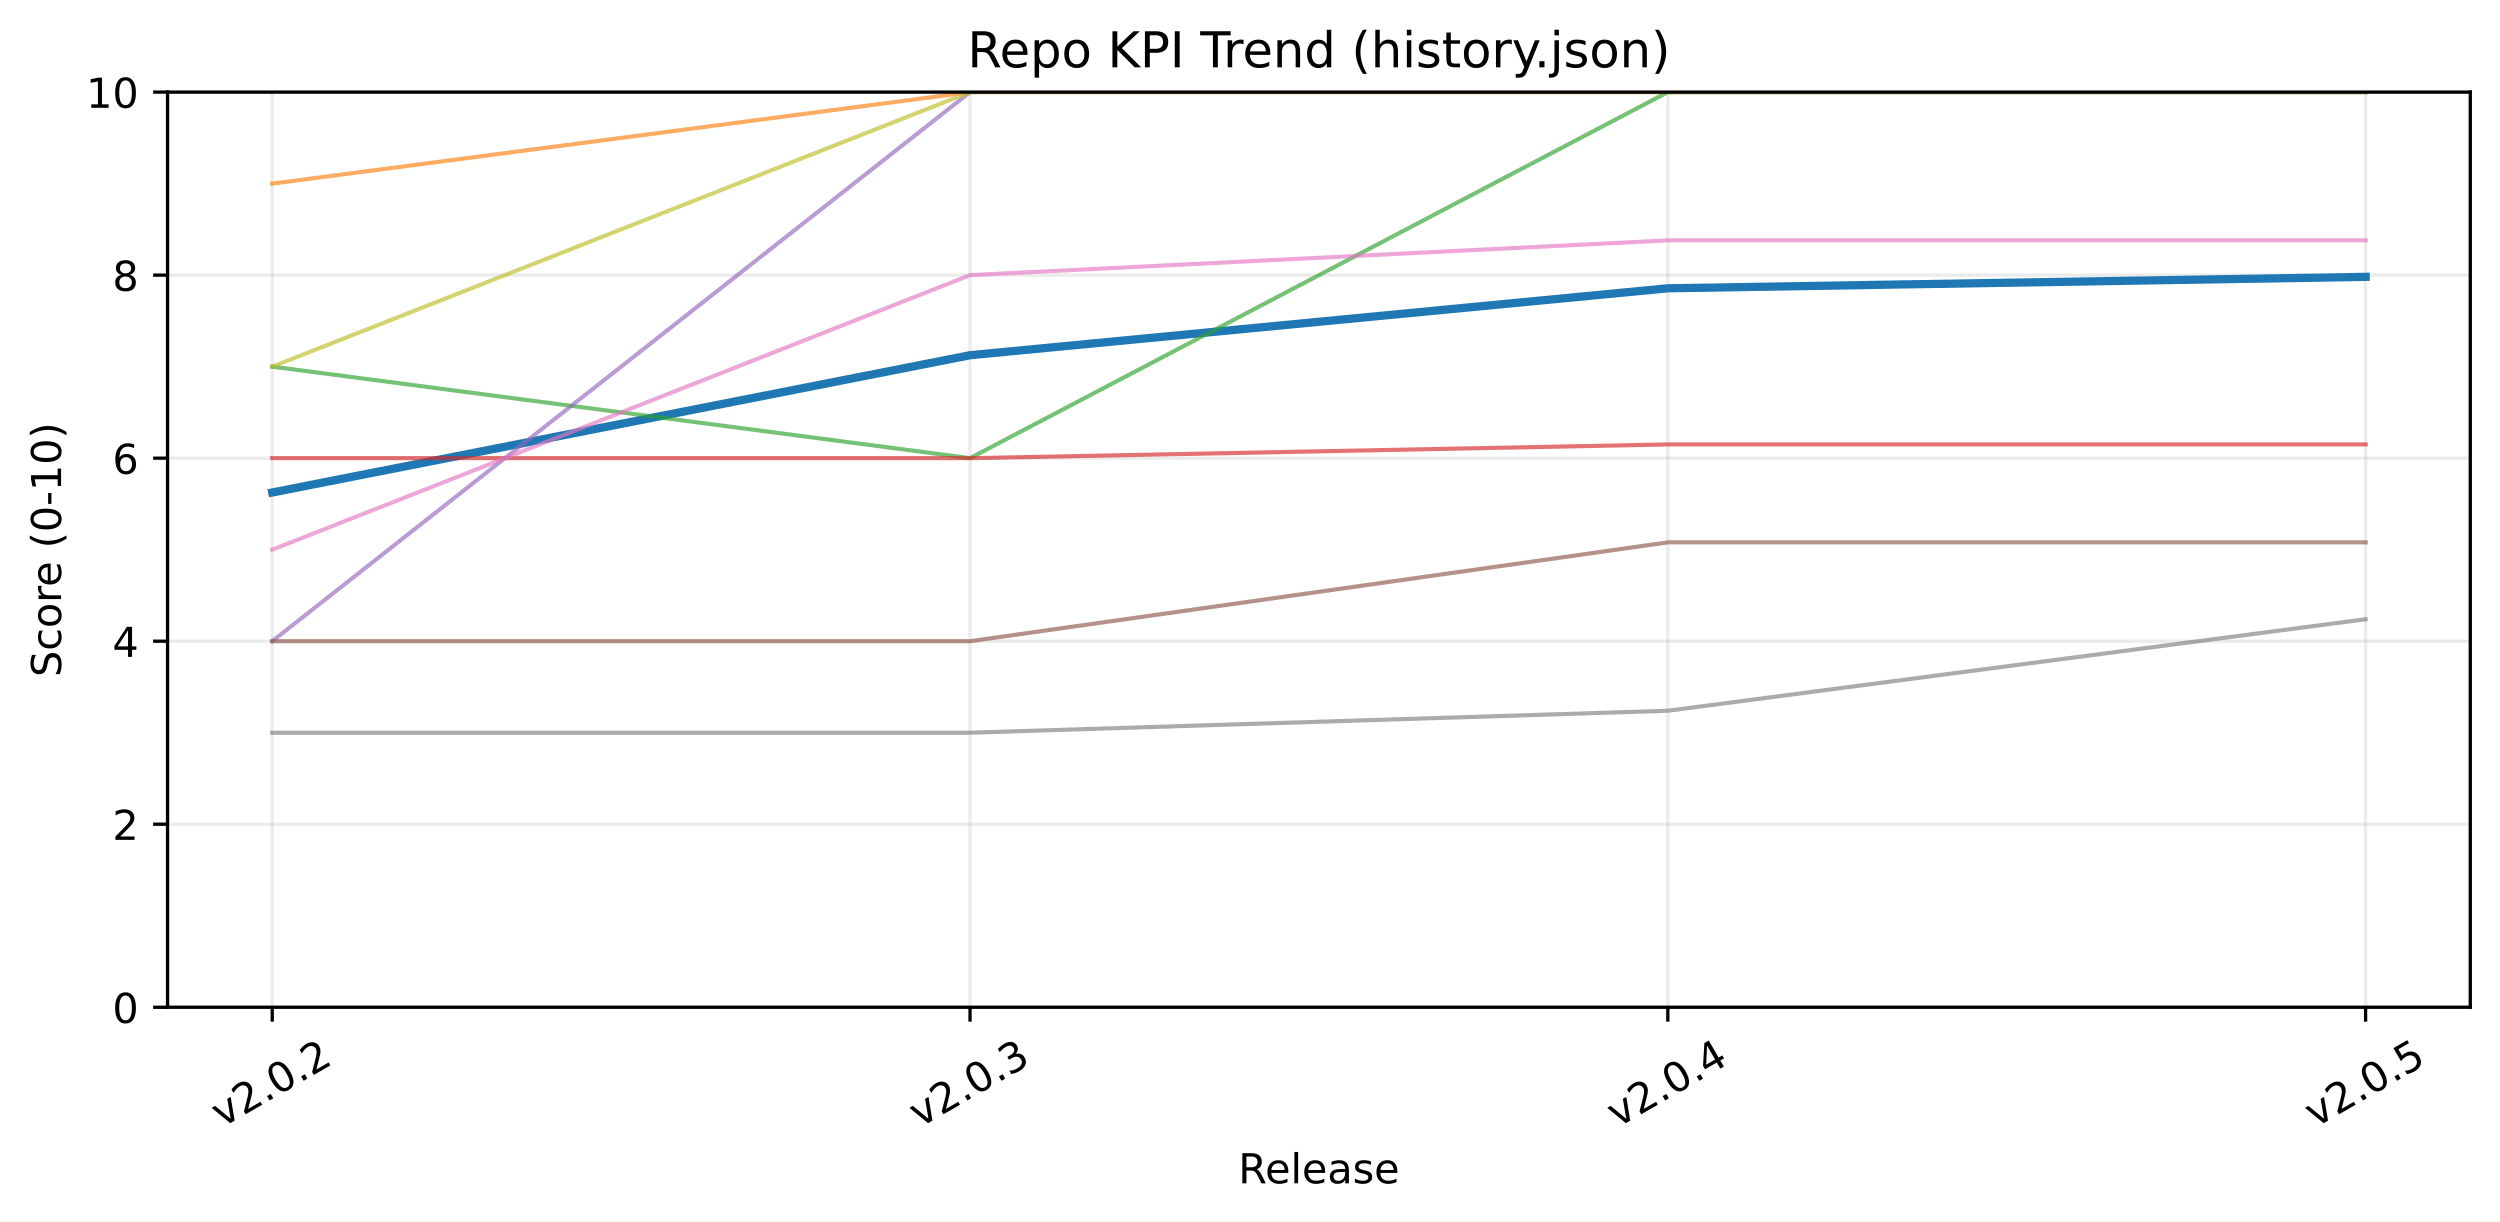
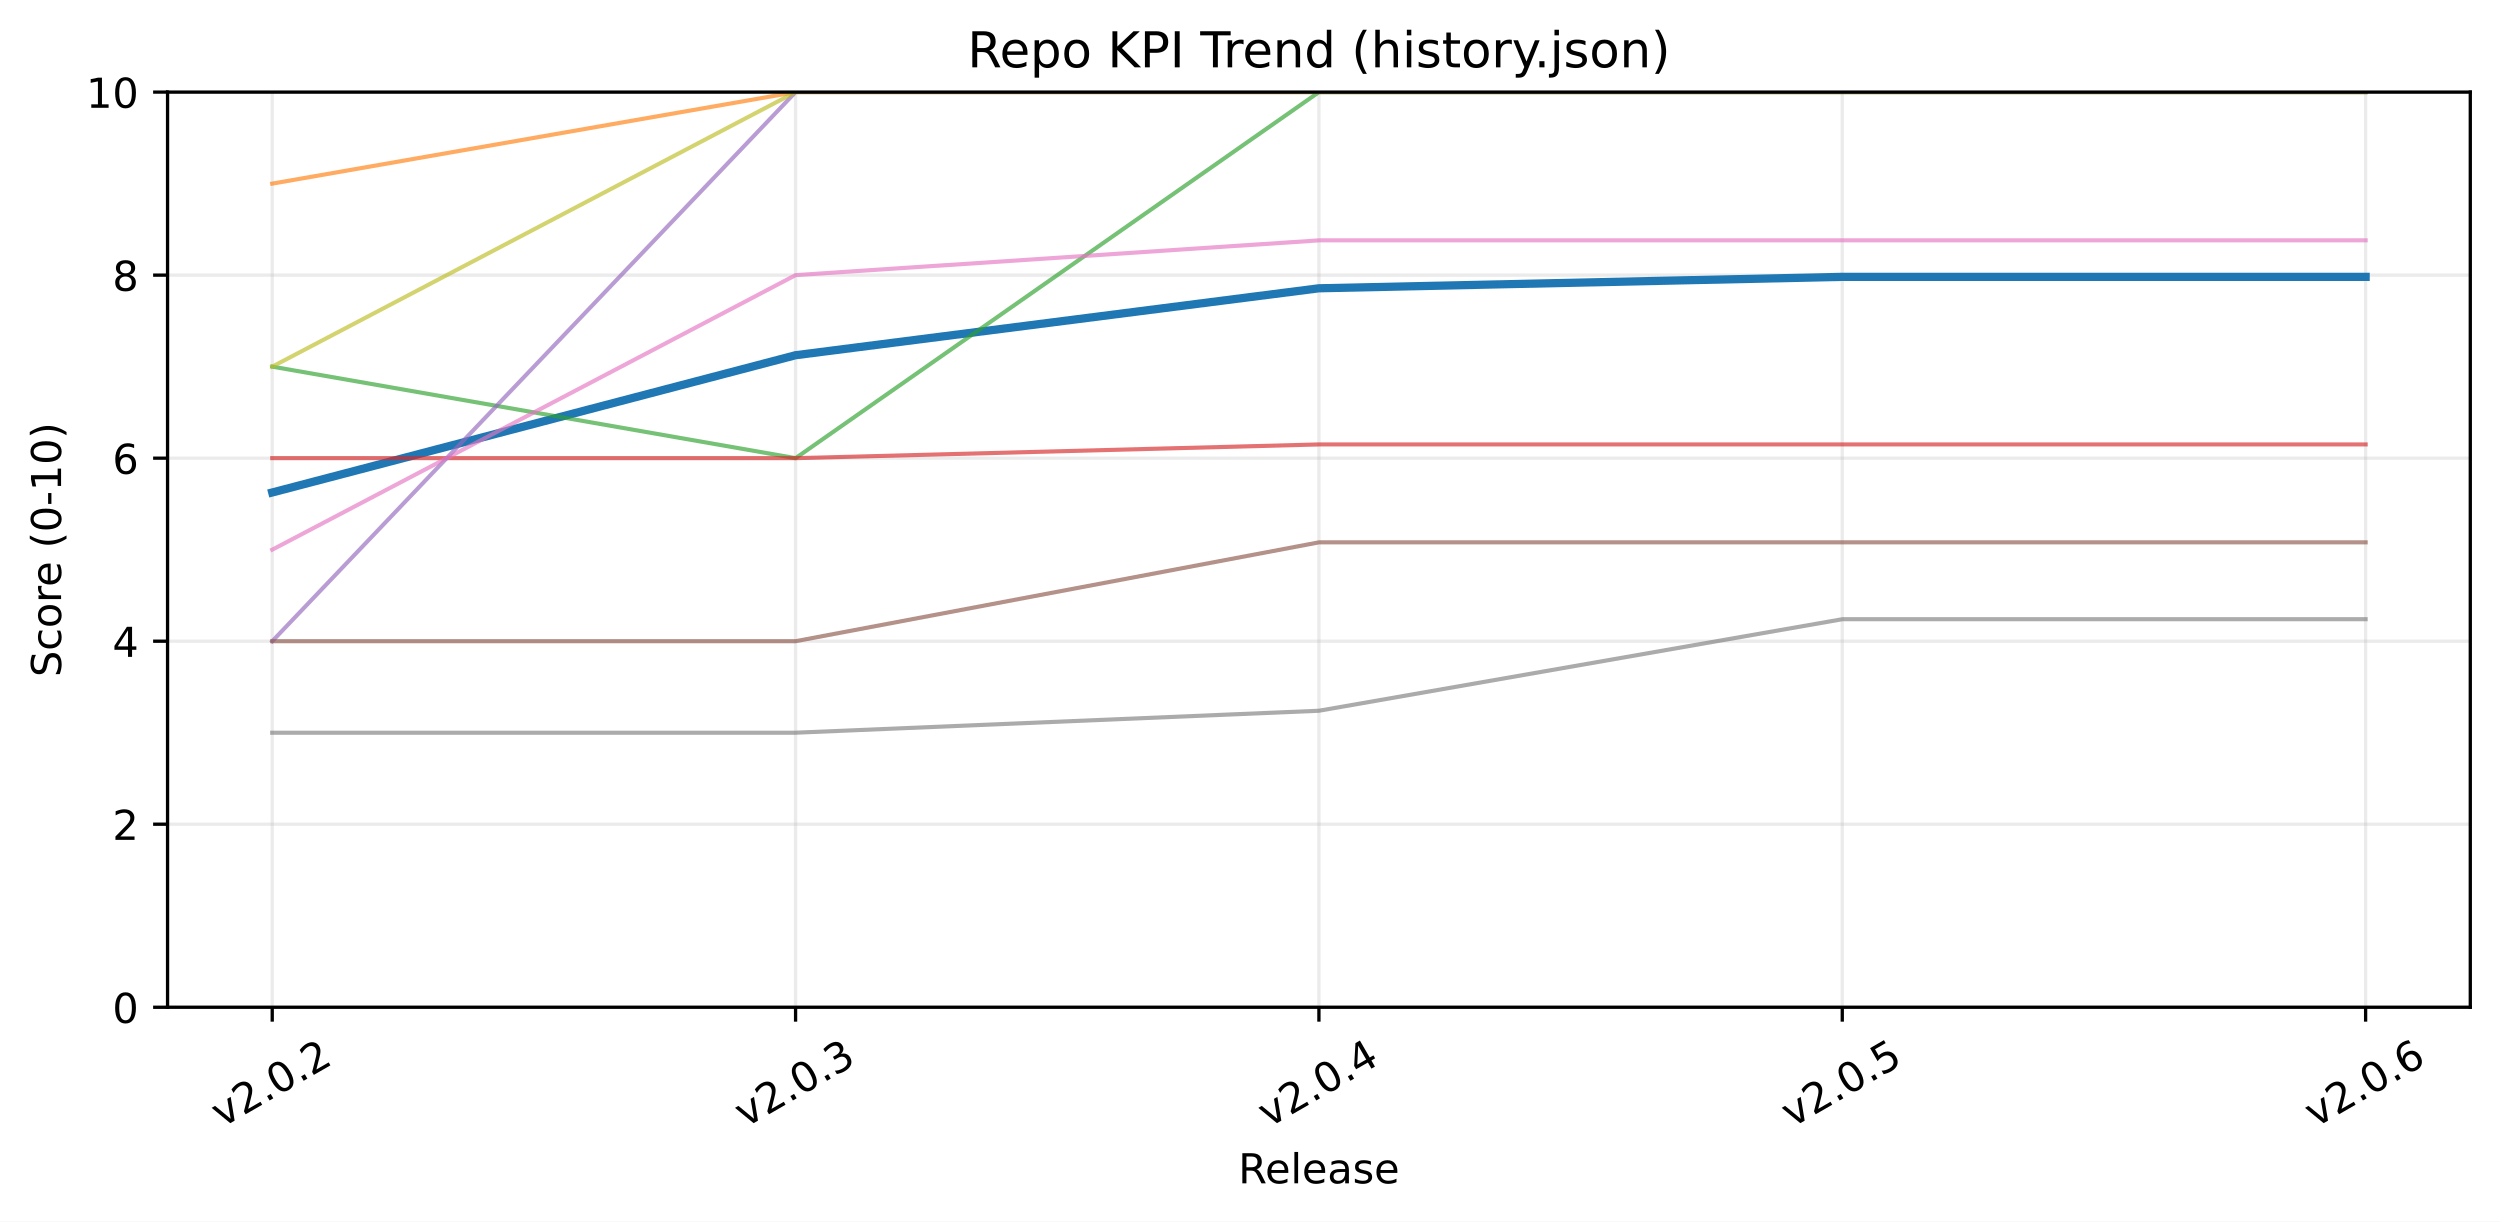
<svg xmlns="http://www.w3.org/2000/svg" xmlns:xlink="http://www.w3.org/1999/xlink" width="605.803pt" height="296.019pt" viewBox="0 0 605.803 296.019" version="1.1">
  <defs>
    <style type="text/css">*{stroke-linejoin: round; stroke-linecap: butt}</style>
  </defs>
  <g id="figure_1">
    <g id="patch_1">
      <path d="M 0 296.019  L 605.803 296.019  L 605.803 0  L 0 0  z " style="fill: #ffffff" />
    </g>
    <g id="axes_1">
      <g id="patch_2">
        <path d="M 40.603 244.078  L 598.603 244.078  L 598.603 22.318  L 40.603 22.318  z " style="fill: #ffffff" />
      </g>
      <g id="matplotlib.axis_1">
        <g id="xtick_1">
          <g id="line2d_1">
-             <path d="M 65.967 244.078  L 65.967 22.318  " clip-path="url(#p16eed89790)" style="fill: none; stroke: #b0b0b0; stroke-opacity: 0.25; stroke-width: 0.8; stroke-linecap: square" />
+             <path d="M 65.967 244.078  L 65.967 22.318  " clip-path="url(#pf5e123e1be)" style="fill: none; stroke: #b0b0b0; stroke-opacity: 0.25; stroke-width: 0.8; stroke-linecap: square" />
          </g>
          <g id="line2d_2">
            <defs>
-               <path id="mc0844b17bc" d="M 0 0  L 0 3.5  " style="stroke: #000000; stroke-width: 0.8" />
+               <path id="mde6c08d3ac" d="M 0 0  L 0 3.5  " style="stroke: #000000; stroke-width: 0.8" />
            </defs>
            <g>
-               <use xlink:href="#mc0844b17bc" x="65.967" y="244.078" style="stroke: #000000; stroke-width: 0.8" />
+               <use xlink:href="#mde6c08d3ac" x="65.967" y="244.078" style="stroke: #000000; stroke-width: 0.8" />
            </g>
          </g>
          <g id="text_1">
            <g transform="translate(53.76609 273.3398) rotate(-30) scale(0.1 -0.1)">
              <defs>
                <path id="DejaVuSans-76" d="M 191 3500  L 800 3500  L 1894 563  L 2988 3500  L 3597 3500  L 2284 0  L 1503 0  L 191 3500  z " transform="scale(0.015625)" />
                <path id="DejaVuSans-32" d="M 1228 531  L 3431 531  L 3431 0  L 469 0  L 469 531  Q 828 903 1448 1529  Q 2069 2156 2228 2338  Q 2531 2678 2651 2914  Q 2772 3150 2772 3378  Q 2772 3750 2511 3984  Q 2250 4219 1831 4219  Q 1534 4219 1204 4116  Q 875 4013 500 3803  L 500 4441  Q 881 4594 1212 4672  Q 1544 4750 1819 4750  Q 2544 4750 2975 4387  Q 3406 4025 3406 3419  Q 3406 3131 3298 2873  Q 3191 2616 2906 2266  Q 2828 2175 2409 1742  Q 1991 1309 1228 531  z " transform="scale(0.015625)" />
                <path id="DejaVuSans-2e" d="M 684 794  L 1344 794  L 1344 0  L 684 0  L 684 794  z " transform="scale(0.015625)" />
                <path id="DejaVuSans-30" d="M 2034 4250  Q 1547 4250 1301 3770  Q 1056 3291 1056 2328  Q 1056 1369 1301 889  Q 1547 409 2034 409  Q 2525 409 2770 889  Q 3016 1369 3016 2328  Q 3016 3291 2770 3770  Q 2525 4250 2034 4250  z M 2034 4750  Q 2819 4750 3233 4129  Q 3647 3509 3647 2328  Q 3647 1150 3233 529  Q 2819 -91 2034 -91  Q 1250 -91 836 529  Q 422 1150 422 2328  Q 422 3509 836 4129  Q 1250 4750 2034 4750  z " transform="scale(0.015625)" />
              </defs>
              <use xlink:href="#DejaVuSans-76" />
              <use xlink:href="#DejaVuSans-32" x="59.18" />
              <use xlink:href="#DejaVuSans-2e" x="122.803" />
              <use xlink:href="#DejaVuSans-30" x="154.59" />
              <use xlink:href="#DejaVuSans-2e" x="218.213" />
              <use xlink:href="#DejaVuSans-32" x="250" />
            </g>
          </g>
        </g>
        <g id="xtick_2">
          <g id="line2d_3">
-             <path d="M 235.058 244.078  L 235.058 22.318  " clip-path="url(#p16eed89790)" style="fill: none; stroke: #b0b0b0; stroke-opacity: 0.25; stroke-width: 0.8; stroke-linecap: square" />
+             <path d="M 192.785 244.078  L 192.785 22.318  " clip-path="url(#pf5e123e1be)" style="fill: none; stroke: #b0b0b0; stroke-opacity: 0.25; stroke-width: 0.8; stroke-linecap: square" />
          </g>
          <g id="line2d_4">
            <g>
-               <use xlink:href="#mc0844b17bc" x="235.058" y="244.078" style="stroke: #000000; stroke-width: 0.8" />
+               <use xlink:href="#mde6c08d3ac" x="192.785" y="244.078" style="stroke: #000000; stroke-width: 0.8" />
            </g>
          </g>
          <g id="text_2">
-             <g transform="translate(222.857 273.3398) rotate(-30) scale(0.1 -0.1)">
+             <g transform="translate(180.5843 273.3398) rotate(-30) scale(0.1 -0.1)">
              <defs>
                <path id="DejaVuSans-33" d="M 2597 2516  Q 3050 2419 3304 2112  Q 3559 1806 3559 1356  Q 3559 666 3084 287  Q 2609 -91 1734 -91  Q 1441 -91 1130 -33  Q 819 25 488 141  L 488 750  Q 750 597 1062 519  Q 1375 441 1716 441  Q 2309 441 2620 675  Q 2931 909 2931 1356  Q 2931 1769 2642 2001  Q 2353 2234 1838 2234  L 1294 2234  L 1294 2753  L 1863 2753  Q 2328 2753 2575 2939  Q 2822 3125 2822 3475  Q 2822 3834 2567 4026  Q 2313 4219 1838 4219  Q 1578 4219 1281 4162  Q 984 4106 628 3988  L 628 4550  Q 988 4650 1302 4700  Q 1616 4750 1894 4750  Q 2613 4750 3031 4423  Q 3450 4097 3450 3541  Q 3450 3153 3228 2886  Q 3006 2619 2597 2516  z " transform="scale(0.015625)" />
              </defs>
              <use xlink:href="#DejaVuSans-76" />
              <use xlink:href="#DejaVuSans-32" x="59.18" />
              <use xlink:href="#DejaVuSans-2e" x="122.803" />
              <use xlink:href="#DejaVuSans-30" x="154.59" />
              <use xlink:href="#DejaVuSans-2e" x="218.213" />
              <use xlink:href="#DejaVuSans-33" x="250" />
            </g>
          </g>
        </g>
        <g id="xtick_3">
          <g id="line2d_5">
-             <path d="M 404.149 244.078  L 404.149 22.318  " clip-path="url(#p16eed89790)" style="fill: none; stroke: #b0b0b0; stroke-opacity: 0.25; stroke-width: 0.8; stroke-linecap: square" />
+             <path d="M 319.603 244.078  L 319.603 22.318  " clip-path="url(#pf5e123e1be)" style="fill: none; stroke: #b0b0b0; stroke-opacity: 0.25; stroke-width: 0.8; stroke-linecap: square" />
          </g>
          <g id="line2d_6">
            <g>
-               <use xlink:href="#mc0844b17bc" x="404.149" y="244.078" style="stroke: #000000; stroke-width: 0.8" />
+               <use xlink:href="#mde6c08d3ac" x="319.603" y="244.078" style="stroke: #000000; stroke-width: 0.8" />
            </g>
          </g>
          <g id="text_3">
-             <g transform="translate(391.9479 273.3398) rotate(-30) scale(0.1 -0.1)">
+             <g transform="translate(307.4025 273.3398) rotate(-30) scale(0.1 -0.1)">
              <defs>
                <path id="DejaVuSans-34" d="M 2419 4116  L 825 1625  L 2419 1625  L 2419 4116  z M 2253 4666  L 3047 4666  L 3047 1625  L 3713 1625  L 3713 1100  L 3047 1100  L 3047 0  L 2419 0  L 2419 1100  L 313 1100  L 313 1709  L 2253 4666  z " transform="scale(0.015625)" />
              </defs>
              <use xlink:href="#DejaVuSans-76" />
              <use xlink:href="#DejaVuSans-32" x="59.18" />
              <use xlink:href="#DejaVuSans-2e" x="122.803" />
              <use xlink:href="#DejaVuSans-30" x="154.59" />
              <use xlink:href="#DejaVuSans-2e" x="218.213" />
              <use xlink:href="#DejaVuSans-34" x="250" />
            </g>
          </g>
        </g>
        <g id="xtick_4">
          <g id="line2d_7">
-             <path d="M 573.239 244.078  L 573.239 22.318  " clip-path="url(#p16eed89790)" style="fill: none; stroke: #b0b0b0; stroke-opacity: 0.25; stroke-width: 0.8; stroke-linecap: square" />
+             <path d="M 446.421 244.078  L 446.421 22.318  " clip-path="url(#pf5e123e1be)" style="fill: none; stroke: #b0b0b0; stroke-opacity: 0.25; stroke-width: 0.8; stroke-linecap: square" />
          </g>
          <g id="line2d_8">
            <g>
-               <use xlink:href="#mc0844b17bc" x="573.239" y="244.078" style="stroke: #000000; stroke-width: 0.8" />
+               <use xlink:href="#mde6c08d3ac" x="446.421" y="244.078" style="stroke: #000000; stroke-width: 0.8" />
            </g>
          </g>
          <g id="text_4">
+             <g transform="translate(434.2206 273.3398) rotate(-30) scale(0.1 -0.1)">
+               <defs>
+                 <path id="DejaVuSans-35" d="M 691 4666  L 3169 4666  L 3169 4134  L 1269 4134  L 1269 2991  Q 1406 3038 1543 3061  Q 1681 3084 1819 3084  Q 2600 3084 3056 2656  Q 3513 2228 3513 1497  Q 3513 744 3044 326  Q 2575 -91 1722 -91  Q 1428 -91 1123 -41  Q 819 9 494 109  L 494 744  Q 775 591 1075 516  Q 1375 441 1709 441  Q 2250 441 2565 725  Q 2881 1009 2881 1497  Q 2881 1984 2565 2268  Q 2250 2553 1709 2553  Q 1456 2553 1204 2497  Q 953 2441 691 2322  L 691 4666  z " transform="scale(0.015625)" />
+               </defs>
+               <use xlink:href="#DejaVuSans-76" />
+               <use xlink:href="#DejaVuSans-32" x="59.18" />
+               <use xlink:href="#DejaVuSans-2e" x="122.803" />
+               <use xlink:href="#DejaVuSans-30" x="154.59" />
+               <use xlink:href="#DejaVuSans-2e" x="218.213" />
+               <use xlink:href="#DejaVuSans-35" x="250" />
+             </g>
+           </g>
+         </g>
+         <g id="xtick_5">
+           <g id="line2d_9">
+             <path d="M 573.239 244.078  L 573.239 22.318  " clip-path="url(#pf5e123e1be)" style="fill: none; stroke: #b0b0b0; stroke-opacity: 0.25; stroke-width: 0.8; stroke-linecap: square" />
+           </g>
+           <g id="line2d_10">
+             <g>
+               <use xlink:href="#mde6c08d3ac" x="573.239" y="244.078" style="stroke: #000000; stroke-width: 0.8" />
+             </g>
+           </g>
+           <g id="text_5">
            <g transform="translate(561.0388 273.3398) rotate(-30) scale(0.1 -0.1)">
              <defs>
-                 <path id="DejaVuSans-35" d="M 691 4666  L 3169 4666  L 3169 4134  L 1269 4134  L 1269 2991  Q 1406 3038 1543 3061  Q 1681 3084 1819 3084  Q 2600 3084 3056 2656  Q 3513 2228 3513 1497  Q 3513 744 3044 326  Q 2575 -91 1722 -91  Q 1428 -91 1123 -41  Q 819 9 494 109  L 494 744  Q 775 591 1075 516  Q 1375 441 1709 441  Q 2250 441 2565 725  Q 2881 1009 2881 1497  Q 2881 1984 2565 2268  Q 2250 2553 1709 2553  Q 1456 2553 1204 2497  Q 953 2441 691 2322  L 691 4666  z " transform="scale(0.015625)" />
-               </defs>
-               <use xlink:href="#DejaVuSans-76" />
-               <use xlink:href="#DejaVuSans-32" x="59.18" />
-               <use xlink:href="#DejaVuSans-2e" x="122.803" />
-               <use xlink:href="#DejaVuSans-30" x="154.59" />
-               <use xlink:href="#DejaVuSans-2e" x="218.213" />
-               <use xlink:href="#DejaVuSans-35" x="250" />
-             </g>
-           </g>
-         </g>
-         <g id="text_5">
+                 <path id="DejaVuSans-36" d="M 2113 2584  Q 1688 2584 1439 2293  Q 1191 2003 1191 1497  Q 1191 994 1439 701  Q 1688 409 2113 409  Q 2538 409 2786 701  Q 3034 994 3034 1497  Q 3034 2003 2786 2293  Q 2538 2584 2113 2584  z M 3366 4563  L 3366 3988  Q 3128 4100 2886 4159  Q 2644 4219 2406 4219  Q 1781 4219 1451 3797  Q 1122 3375 1075 2522  Q 1259 2794 1537 2939  Q 1816 3084 2150 3084  Q 2853 3084 3261 2657  Q 3669 2231 3669 1497  Q 3669 778 3244 343  Q 2819 -91 2113 -91  Q 1303 -91 875 529  Q 447 1150 447 2328  Q 447 3434 972 4092  Q 1497 4750 2381 4750  Q 2619 4750 2861 4703  Q 3103 4656 3366 4563  z " transform="scale(0.015625)" />
+               </defs>
+               <use xlink:href="#DejaVuSans-76" />
+               <use xlink:href="#DejaVuSans-32" x="59.18" />
+               <use xlink:href="#DejaVuSans-2e" x="122.803" />
+               <use xlink:href="#DejaVuSans-30" x="154.59" />
+               <use xlink:href="#DejaVuSans-2e" x="218.213" />
+               <use xlink:href="#DejaVuSans-36" x="250" />
+             </g>
+           </g>
+         </g>
+         <g id="text_6">
          <g transform="translate(300.0664 286.7393) scale(0.1 -0.1)">
            <defs>
              <path id="DejaVuSans-52" d="M 2841 2188  Q 3044 2119 3236 1894  Q 3428 1669 3622 1275  L 4263 0  L 3584 0  L 2988 1197  Q 2756 1666 2539 1819  Q 2322 1972 1947 1972  L 1259 1972  L 1259 0  L 628 0  L 628 4666  L 2053 4666  Q 2853 4666 3247 4331  Q 3641 3997 3641 3322  Q 3641 2881 3436 2590  Q 3231 2300 2841 2188  z M 1259 4147  L 1259 2491  L 2053 2491  Q 2509 2491 2742 2702  Q 2975 2913 2975 3322  Q 2975 3731 2742 3939  Q 2509 4147 2053 4147  L 1259 4147  z " transform="scale(0.015625)" />
              <path id="DejaVuSans-65" d="M 3597 1894  L 3597 1613  L 953 1613  Q 991 1019 1311 708  Q 1631 397 2203 397  Q 2534 397 2845 478  Q 3156 559 3463 722  L 3463 178  Q 3153 47 2828 -22  Q 2503 -91 2169 -91  Q 1331 -91 842 396  Q 353 884 353 1716  Q 353 2575 817 3079  Q 1281 3584 2069 3584  Q 2775 3584 3186 3129  Q 3597 2675 3597 1894  z M 3022 2063  Q 3016 2534 2758 2815  Q 2500 3097 2075 3097  Q 1594 3097 1305 2825  Q 1016 2553 972 2059  L 3022 2063  z " transform="scale(0.015625)" />
              <path id="DejaVuSans-6c" d="M 603 4863  L 1178 4863  L 1178 0  L 603 0  L 603 4863  z " transform="scale(0.015625)" />
              <path id="DejaVuSans-61" d="M 2194 1759  Q 1497 1759 1228 1600  Q 959 1441 959 1056  Q 959 750 1161 570  Q 1363 391 1709 391  Q 2188 391 2477 730  Q 2766 1069 2766 1631  L 2766 1759  L 2194 1759  z M 3341 1997  L 3341 0  L 2766 0  L 2766 531  Q 2569 213 2275 61  Q 1981 -91 1556 -91  Q 1019 -91 701 211  Q 384 513 384 1019  Q 384 1609 779 1909  Q 1175 2209 1959 2209  L 2766 2209  L 2766 2266  Q 2766 2663 2505 2880  Q 2244 3097 1772 3097  Q 1472 3097 1187 3025  Q 903 2953 641 2809  L 641 3341  Q 956 3463 1253 3523  Q 1550 3584 1831 3584  Q 2591 3584 2966 3190  Q 3341 2797 3341 1997  z " transform="scale(0.015625)" />
              <path id="DejaVuSans-73" d="M 2834 3397  L 2834 2853  Q 2591 2978 2328 3040  Q 2066 3103 1784 3103  Q 1356 3103 1142 2972  Q 928 2841 928 2578  Q 928 2378 1081 2264  Q 1234 2150 1697 2047  L 1894 2003  Q 2506 1872 2764 1633  Q 3022 1394 3022 966  Q 3022 478 2636 193  Q 2250 -91 1575 -91  Q 1294 -91 989 -36  Q 684 19 347 128  L 347 722  Q 666 556 975 473  Q 1284 391 1588 391  Q 1994 391 2212 530  Q 2431 669 2431 922  Q 2431 1156 2273 1281  Q 2116 1406 1581 1522  L 1381 1569  Q 847 1681 609 1914  Q 372 2147 372 2553  Q 372 3047 722 3315  Q 1072 3584 1716 3584  Q 2034 3584 2315 3537  Q 2597 3491 2834 3397  z " transform="scale(0.015625)" />
            </defs>
            <use xlink:href="#DejaVuSans-52" />
            <use xlink:href="#DejaVuSans-65" x="64.982" />
            <use xlink:href="#DejaVuSans-6c" x="126.506" />
            <use xlink:href="#DejaVuSans-65" x="154.289" />
            <use xlink:href="#DejaVuSans-61" x="215.812" />
            <use xlink:href="#DejaVuSans-73" x="277.092" />
            <use xlink:href="#DejaVuSans-65" x="329.191" />
          </g>
        </g>
      </g>
      <g id="matplotlib.axis_2">
        <g id="ytick_1">
-           <g id="line2d_9">
-             <path d="M 40.603 244.078  L 598.603 244.078  " clip-path="url(#p16eed89790)" style="fill: none; stroke: #b0b0b0; stroke-opacity: 0.25; stroke-width: 0.8; stroke-linecap: square" />
-           </g>
-           <g id="line2d_10">
+           <g id="line2d_11">
+             <path d="M 40.603 244.078  L 598.603 244.078  " clip-path="url(#pf5e123e1be)" style="fill: none; stroke: #b0b0b0; stroke-opacity: 0.25; stroke-width: 0.8; stroke-linecap: square" />
+           </g>
+           <g id="line2d_12">
            <defs>
-               <path id="m1a5df0d65a" d="M 0 0  L -3.5 0  " style="stroke: #000000; stroke-width: 0.8" />
+               <path id="m2b385f99c7" d="M 0 0  L -3.5 0  " style="stroke: #000000; stroke-width: 0.8" />
            </defs>
            <g>
-               <use xlink:href="#m1a5df0d65a" x="40.603" y="244.078" style="stroke: #000000; stroke-width: 0.8" />
-             </g>
-           </g>
-           <g id="text_6">
+               <use xlink:href="#m2b385f99c7" x="40.603" y="244.078" style="stroke: #000000; stroke-width: 0.8" />
+             </g>
+           </g>
+           <g id="text_7">
            <g transform="translate(27.24063 247.8773) scale(0.1 -0.1)">
              <use xlink:href="#DejaVuSans-30" />
            </g>
          </g>
        </g>
        <g id="ytick_2">
-           <g id="line2d_11">
-             <path d="M 40.603 199.726  L 598.603 199.726  " clip-path="url(#p16eed89790)" style="fill: none; stroke: #b0b0b0; stroke-opacity: 0.25; stroke-width: 0.8; stroke-linecap: square" />
-           </g>
-           <g id="line2d_12">
-             <g>
-               <use xlink:href="#m1a5df0d65a" x="40.603" y="199.726" style="stroke: #000000; stroke-width: 0.8" />
-             </g>
-           </g>
-           <g id="text_7">
+           <g id="line2d_13">
+             <path d="M 40.603 199.726  L 598.603 199.726  " clip-path="url(#pf5e123e1be)" style="fill: none; stroke: #b0b0b0; stroke-opacity: 0.25; stroke-width: 0.8; stroke-linecap: square" />
+           </g>
+           <g id="line2d_14">
+             <g>
+               <use xlink:href="#m2b385f99c7" x="40.603" y="199.726" style="stroke: #000000; stroke-width: 0.8" />
+             </g>
+           </g>
+           <g id="text_8">
            <g transform="translate(27.24063 203.5253) scale(0.1 -0.1)">
              <use xlink:href="#DejaVuSans-32" />
            </g>
          </g>
        </g>
        <g id="ytick_3">
-           <g id="line2d_13">
-             <path d="M 40.603 155.374  L 598.603 155.374  " clip-path="url(#p16eed89790)" style="fill: none; stroke: #b0b0b0; stroke-opacity: 0.25; stroke-width: 0.8; stroke-linecap: square" />
-           </g>
-           <g id="line2d_14">
-             <g>
-               <use xlink:href="#m1a5df0d65a" x="40.603" y="155.374" style="stroke: #000000; stroke-width: 0.8" />
-             </g>
-           </g>
-           <g id="text_8">
+           <g id="line2d_15">
+             <path d="M 40.603 155.374  L 598.603 155.374  " clip-path="url(#pf5e123e1be)" style="fill: none; stroke: #b0b0b0; stroke-opacity: 0.25; stroke-width: 0.8; stroke-linecap: square" />
+           </g>
+           <g id="line2d_16">
+             <g>
+               <use xlink:href="#m2b385f99c7" x="40.603" y="155.374" style="stroke: #000000; stroke-width: 0.8" />
+             </g>
+           </g>
+           <g id="text_9">
            <g transform="translate(27.24063 159.1733) scale(0.1 -0.1)">
              <use xlink:href="#DejaVuSans-34" />
            </g>
          </g>
        </g>
        <g id="ytick_4">
-           <g id="line2d_15">
-             <path d="M 40.603 111.022  L 598.603 111.022  " clip-path="url(#p16eed89790)" style="fill: none; stroke: #b0b0b0; stroke-opacity: 0.25; stroke-width: 0.8; stroke-linecap: square" />
-           </g>
-           <g id="line2d_16">
-             <g>
-               <use xlink:href="#m1a5df0d65a" x="40.603" y="111.022" style="stroke: #000000; stroke-width: 0.8" />
-             </g>
-           </g>
-           <g id="text_9">
+           <g id="line2d_17">
+             <path d="M 40.603 111.022  L 598.603 111.022  " clip-path="url(#pf5e123e1be)" style="fill: none; stroke: #b0b0b0; stroke-opacity: 0.25; stroke-width: 0.8; stroke-linecap: square" />
+           </g>
+           <g id="line2d_18">
+             <g>
+               <use xlink:href="#m2b385f99c7" x="40.603" y="111.022" style="stroke: #000000; stroke-width: 0.8" />
+             </g>
+           </g>
+           <g id="text_10">
            <g transform="translate(27.24063 114.8213) scale(0.1 -0.1)">
-               <defs>
-                 <path id="DejaVuSans-36" d="M 2113 2584  Q 1688 2584 1439 2293  Q 1191 2003 1191 1497  Q 1191 994 1439 701  Q 1688 409 2113 409  Q 2538 409 2786 701  Q 3034 994 3034 1497  Q 3034 2003 2786 2293  Q 2538 2584 2113 2584  z M 3366 4563  L 3366 3988  Q 3128 4100 2886 4159  Q 2644 4219 2406 4219  Q 1781 4219 1451 3797  Q 1122 3375 1075 2522  Q 1259 2794 1537 2939  Q 1816 3084 2150 3084  Q 2853 3084 3261 2657  Q 3669 2231 3669 1497  Q 3669 778 3244 343  Q 2819 -91 2113 -91  Q 1303 -91 875 529  Q 447 1150 447 2328  Q 447 3434 972 4092  Q 1497 4750 2381 4750  Q 2619 4750 2861 4703  Q 3103 4656 3366 4563  z " transform="scale(0.015625)" />
-               </defs>
              <use xlink:href="#DejaVuSans-36" />
            </g>
          </g>
        </g>
        <g id="ytick_5">
-           <g id="line2d_17">
-             <path d="M 40.603 66.67  L 598.603 66.67  " clip-path="url(#p16eed89790)" style="fill: none; stroke: #b0b0b0; stroke-opacity: 0.25; stroke-width: 0.8; stroke-linecap: square" />
-           </g>
-           <g id="line2d_18">
-             <g>
-               <use xlink:href="#m1a5df0d65a" x="40.603" y="66.67" style="stroke: #000000; stroke-width: 0.8" />
-             </g>
-           </g>
-           <g id="text_10">
+           <g id="line2d_19">
+             <path d="M 40.603 66.67  L 598.603 66.67  " clip-path="url(#pf5e123e1be)" style="fill: none; stroke: #b0b0b0; stroke-opacity: 0.25; stroke-width: 0.8; stroke-linecap: square" />
+           </g>
+           <g id="line2d_20">
+             <g>
+               <use xlink:href="#m2b385f99c7" x="40.603" y="66.67" style="stroke: #000000; stroke-width: 0.8" />
+             </g>
+           </g>
+           <g id="text_11">
            <g transform="translate(27.24063 70.46934) scale(0.1 -0.1)">
              <defs>
                <path id="DejaVuSans-38" d="M 2034 2216  Q 1584 2216 1326 1975  Q 1069 1734 1069 1313  Q 1069 891 1326 650  Q 1584 409 2034 409  Q 2484 409 2743 651  Q 3003 894 3003 1313  Q 3003 1734 2745 1975  Q 2488 2216 2034 2216  z M 1403 2484  Q 997 2584 770 2862  Q 544 3141 544 3541  Q 544 4100 942 4425  Q 1341 4750 2034 4750  Q 2731 4750 3128 4425  Q 3525 4100 3525 3541  Q 3525 3141 3298 2862  Q 3072 2584 2669 2484  Q 3125 2378 3379 2068  Q 3634 1759 3634 1313  Q 3634 634 3220 271  Q 2806 -91 2034 -91  Q 1263 -91 848 271  Q 434 634 434 1313  Q 434 1759 690 2068  Q 947 2378 1403 2484  z M 1172 3481  Q 1172 3119 1398 2916  Q 1625 2713 2034 2713  Q 2441 2713 2670 2916  Q 2900 3119 2900 3481  Q 2900 3844 2670 4047  Q 2441 4250 2034 4250  Q 1625 4250 1398 4047  Q 1172 3844 1172 3481  z " transform="scale(0.015625)" />
              </defs>
              <use xlink:href="#DejaVuSans-38" />
            </g>
          </g>
        </g>
        <g id="ytick_6">
-           <g id="line2d_19">
-             <path d="M 40.603 22.318  L 598.603 22.318  " clip-path="url(#p16eed89790)" style="fill: none; stroke: #b0b0b0; stroke-opacity: 0.25; stroke-width: 0.8; stroke-linecap: square" />
-           </g>
-           <g id="line2d_20">
-             <g>
-               <use xlink:href="#m1a5df0d65a" x="40.603" y="22.318" style="stroke: #000000; stroke-width: 0.8" />
-             </g>
-           </g>
-           <g id="text_11">
+           <g id="line2d_21">
+             <path d="M 40.603 22.318  L 598.603 22.318  " clip-path="url(#pf5e123e1be)" style="fill: none; stroke: #b0b0b0; stroke-opacity: 0.25; stroke-width: 0.8; stroke-linecap: square" />
+           </g>
+           <g id="line2d_22">
+             <g>
+               <use xlink:href="#m2b385f99c7" x="40.603" y="22.318" style="stroke: #000000; stroke-width: 0.8" />
+             </g>
+           </g>
+           <g id="text_12">
            <g transform="translate(20.87813 26.11734) scale(0.1 -0.1)">
              <defs>
                <path id="DejaVuSans-31" d="M 794 531  L 1825 531  L 1825 4091  L 703 3866  L 703 4441  L 1819 4666  L 2450 4666  L 2450 531  L 3481 531  L 3481 0  L 794 0  L 794 531  z " transform="scale(0.015625)" />
              </defs>
              <use xlink:href="#DejaVuSans-31" />
              <use xlink:href="#DejaVuSans-30" x="63.623" />
            </g>
          </g>
        </g>
-         <g id="text_12">
+         <g id="text_13">
          <g transform="translate(14.79844 164.0387) rotate(-90) scale(0.1 -0.1)">
            <defs>
              <path id="DejaVuSans-53" d="M 3425 4513  L 3425 3897  Q 3066 4069 2747 4153  Q 2428 4238 2131 4238  Q 1616 4238 1336 4038  Q 1056 3838 1056 3469  Q 1056 3159 1242 3001  Q 1428 2844 1947 2747  L 2328 2669  Q 3034 2534 3370 2195  Q 3706 1856 3706 1288  Q 3706 609 3251 259  Q 2797 -91 1919 -91  Q 1588 -91 1214 -16  Q 841 59 441 206  L 441 856  Q 825 641 1194 531  Q 1563 422 1919 422  Q 2459 422 2753 634  Q 3047 847 3047 1241  Q 3047 1584 2836 1778  Q 2625 1972 2144 2069  L 1759 2144  Q 1053 2284 737 2584  Q 422 2884 422 3419  Q 422 4038 858 4394  Q 1294 4750 2059 4750  Q 2388 4750 2728 4690  Q 3069 4631 3425 4513  z " transform="scale(0.015625)" />
              <path id="DejaVuSans-63" d="M 3122 3366  L 3122 2828  Q 2878 2963 2633 3030  Q 2388 3097 2138 3097  Q 1578 3097 1268 2742  Q 959 2388 959 1747  Q 959 1106 1268 751  Q 1578 397 2138 397  Q 2388 397 2633 464  Q 2878 531 3122 666  L 3122 134  Q 2881 22 2623 -34  Q 2366 -91 2075 -91  Q 1284 -91 818 406  Q 353 903 353 1747  Q 353 2603 823 3093  Q 1294 3584 2113 3584  Q 2378 3584 2631 3529  Q 2884 3475 3122 3366  z " transform="scale(0.015625)" />
              <path id="DejaVuSans-6f" d="M 1959 3097  Q 1497 3097 1228 2736  Q 959 2375 959 1747  Q 959 1119 1226 758  Q 1494 397 1959 397  Q 2419 397 2687 759  Q 2956 1122 2956 1747  Q 2956 2369 2687 2733  Q 2419 3097 1959 3097  z M 1959 3584  Q 2709 3584 3137 3096  Q 3566 2609 3566 1747  Q 3566 888 3137 398  Q 2709 -91 1959 -91  Q 1206 -91 779 398  Q 353 888 353 1747  Q 353 2609 779 3096  Q 1206 3584 1959 3584  z " transform="scale(0.015625)" />
              <path id="DejaVuSans-72" d="M 2631 2963  Q 2534 3019 2420 3045  Q 2306 3072 2169 3072  Q 1681 3072 1420 2755  Q 1159 2438 1159 1844  L 1159 0  L 581 0  L 581 3500  L 1159 3500  L 1159 2956  Q 1341 3275 1631 3429  Q 1922 3584 2338 3584  Q 2397 3584 2469 3576  Q 2541 3569 2628 3553  L 2631 2963  z " transform="scale(0.015625)" />
              <path id="DejaVuSans-20" transform="scale(0.015625)" />
              <path id="DejaVuSans-28" d="M 1984 4856  Q 1566 4138 1362 3434  Q 1159 2731 1159 2009  Q 1159 1288 1364 580  Q 1569 -128 1984 -844  L 1484 -844  Q 1016 -109 783 600  Q 550 1309 550 2009  Q 550 2706 781 3412  Q 1013 4119 1484 4856  L 1984 4856  z " transform="scale(0.015625)" />
              <path id="DejaVuSans-2d" d="M 313 2009  L 1997 2009  L 1997 1497  L 313 1497  L 313 2009  z " transform="scale(0.015625)" />
              <path id="DejaVuSans-29" d="M 513 4856  L 1013 4856  Q 1481 4119 1714 3412  Q 1947 2706 1947 2009  Q 1947 1309 1714 600  Q 1481 -109 1013 -844  L 513 -844  Q 928 -128 1133 580  Q 1338 1288 1338 2009  Q 1338 2731 1133 3434  Q 928 4138 513 4856  z " transform="scale(0.015625)" />
            </defs>
            <use xlink:href="#DejaVuSans-53" />
            <use xlink:href="#DejaVuSans-63" x="63.477" />
            <use xlink:href="#DejaVuSans-6f" x="118.457" />
            <use xlink:href="#DejaVuSans-72" x="179.639" />
            <use xlink:href="#DejaVuSans-65" x="218.502" />
            <use xlink:href="#DejaVuSans-20" x="280.025" />
            <use xlink:href="#DejaVuSans-28" x="311.812" />
            <use xlink:href="#DejaVuSans-30" x="350.826" />
            <use xlink:href="#DejaVuSans-2d" x="414.449" />
            <use xlink:href="#DejaVuSans-31" x="450.533" />
            <use xlink:href="#DejaVuSans-30" x="514.156" />
            <use xlink:href="#DejaVuSans-29" x="577.779" />
          </g>
        </g>
      </g>
-       <g id="line2d_21">
-         <path d="M 65.967 119.338  L 235.058 86.074  L 404.149 69.858  L 573.239 67.086  " clip-path="url(#p16eed89790)" style="fill: none; stroke: #1f77b4; stroke-width: 2; stroke-linecap: square" />
-       </g>
-       <g id="line2d_22">
-         <path d="M 65.967 44.494  L 235.058 22.318  L 404.149 22.318  L 573.239 22.318  " clip-path="url(#p16eed89790)" style="fill: none; stroke: #ff7f0e; stroke-opacity: 0.65; stroke-linecap: square" />
-       </g>
      <g id="line2d_23">
-         <path d="M 65.967 88.846  L 235.058 111.022  L 404.149 22.318  L 573.239 22.318  " clip-path="url(#p16eed89790)" style="fill: none; stroke: #2ca02c; stroke-opacity: 0.65; stroke-linecap: square" />
+         <path d="M 65.967 119.338  L 192.785 86.074  L 319.603 69.858  L 446.421 67.086  L 573.239 67.086  " clip-path="url(#pf5e123e1be)" style="fill: none; stroke: #1f77b4; stroke-width: 2; stroke-linecap: square" />
      </g>
      <g id="line2d_24">
-         <path d="M 65.967 111.022  L 235.058 111.022  L 404.149 107.696  L 573.239 107.696  " clip-path="url(#p16eed89790)" style="fill: none; stroke: #d62728; stroke-opacity: 0.65; stroke-linecap: square" />
+         <path d="M 65.967 44.494  L 192.785 22.318  L 319.603 22.318  L 446.421 22.318  L 573.239 22.318  " clip-path="url(#pf5e123e1be)" style="fill: none; stroke: #ff7f0e; stroke-opacity: 0.65; stroke-linecap: square" />
      </g>
      <g id="line2d_25">
-         <path d="M 65.967 155.374  L 235.058 22.318  L 404.149 22.318  L 573.239 22.318  " clip-path="url(#p16eed89790)" style="fill: none; stroke: #9467bd; stroke-opacity: 0.65; stroke-linecap: square" />
+         <path d="M 65.967 88.846  L 192.785 111.022  L 319.603 22.318  L 446.421 22.318  L 573.239 22.318  " clip-path="url(#pf5e123e1be)" style="fill: none; stroke: #2ca02c; stroke-opacity: 0.65; stroke-linecap: square" />
      </g>
      <g id="line2d_26">
-         <path d="M 65.967 155.374  L 235.058 155.374  L 404.149 131.424  L 573.239 131.424  " clip-path="url(#p16eed89790)" style="fill: none; stroke: #8c564b; stroke-opacity: 0.65; stroke-linecap: square" />
+         <path d="M 65.967 111.022  L 192.785 111.022  L 319.603 107.696  L 446.421 107.696  L 573.239 107.696  " clip-path="url(#pf5e123e1be)" style="fill: none; stroke: #d62728; stroke-opacity: 0.65; stroke-linecap: square" />
      </g>
      <g id="line2d_27">
-         <path d="M 65.967 133.198  L 235.058 66.67  L 404.149 58.243  L 573.239 58.243  " clip-path="url(#p16eed89790)" style="fill: none; stroke: #e377c2; stroke-opacity: 0.65; stroke-linecap: square" />
+         <path d="M 65.967 155.374  L 192.785 22.318  L 319.603 22.318  L 446.421 22.318  L 573.239 22.318  " clip-path="url(#pf5e123e1be)" style="fill: none; stroke: #9467bd; stroke-opacity: 0.65; stroke-linecap: square" />
      </g>
      <g id="line2d_28">
-         <path d="M 65.967 177.55  L 235.058 177.55  L 404.149 172.228  L 573.239 150.052  " clip-path="url(#p16eed89790)" style="fill: none; stroke: #7f7f7f; stroke-opacity: 0.65; stroke-linecap: square" />
+         <path d="M 65.967 155.374  L 192.785 155.374  L 319.603 131.424  L 446.421 131.424  L 573.239 131.424  " clip-path="url(#pf5e123e1be)" style="fill: none; stroke: #8c564b; stroke-opacity: 0.65; stroke-linecap: square" />
      </g>
      <g id="line2d_29">
-         <path d="M 65.967 88.846  L 235.058 22.318  L 404.149 22.318  L 573.239 22.318  " clip-path="url(#p16eed89790)" style="fill: none; stroke: #bcbd22; stroke-opacity: 0.65; stroke-linecap: square" />
+         <path d="M 65.967 133.198  L 192.785 66.67  L 319.603 58.243  L 446.421 58.243  L 573.239 58.243  " clip-path="url(#pf5e123e1be)" style="fill: none; stroke: #e377c2; stroke-opacity: 0.65; stroke-linecap: square" />
+       </g>
+       <g id="line2d_30">
+         <path d="M 65.967 177.55  L 192.785 177.55  L 319.603 172.228  L 446.421 150.052  L 573.239 150.052  " clip-path="url(#pf5e123e1be)" style="fill: none; stroke: #7f7f7f; stroke-opacity: 0.65; stroke-linecap: square" />
+       </g>
+       <g id="line2d_31">
+         <path d="M 65.967 88.846  L 192.785 22.318  L 319.603 22.318  L 446.421 22.318  L 573.239 22.318  " clip-path="url(#pf5e123e1be)" style="fill: none; stroke: #bcbd22; stroke-opacity: 0.65; stroke-linecap: square" />
      </g>
      <g id="patch_3">
        <path d="M 40.603 244.078  L 40.603 22.318  " style="fill: none; stroke: #000000; stroke-width: 0.8; stroke-linejoin: miter; stroke-linecap: square" />
      </g>
      <g id="patch_4">
        <path d="M 598.603 244.078  L 598.603 22.318  " style="fill: none; stroke: #000000; stroke-width: 0.8; stroke-linejoin: miter; stroke-linecap: square" />
      </g>
      <g id="patch_5">
        <path d="M 40.603 244.078  L 598.603 244.078  " style="fill: none; stroke: #000000; stroke-width: 0.8; stroke-linejoin: miter; stroke-linecap: square" />
      </g>
      <g id="patch_6">
        <path d="M 40.603 22.318  L 598.603 22.318  " style="fill: none; stroke: #000000; stroke-width: 0.8; stroke-linejoin: miter; stroke-linecap: square" />
      </g>
-       <g id="text_13">
+       <g id="text_14">
        <g transform="translate(234.4378 16.31812) scale(0.12 -0.12)">
          <defs>
            <path id="DejaVuSans-70" d="M 1159 525  L 1159 -1331  L 581 -1331  L 581 3500  L 1159 3500  L 1159 2969  Q 1341 3281 1617 3432  Q 1894 3584 2278 3584  Q 2916 3584 3314 3078  Q 3713 2572 3713 1747  Q 3713 922 3314 415  Q 2916 -91 2278 -91  Q 1894 -91 1617 61  Q 1341 213 1159 525  z M 3116 1747  Q 3116 2381 2855 2742  Q 2594 3103 2138 3103  Q 1681 3103 1420 2742  Q 1159 2381 1159 1747  Q 1159 1113 1420 752  Q 1681 391 2138 391  Q 2594 391 2855 752  Q 3116 1113 3116 1747  z " transform="scale(0.015625)" />
            <path id="DejaVuSans-4b" d="M 628 4666  L 1259 4666  L 1259 2694  L 3353 4666  L 4166 4666  L 1850 2491  L 4331 0  L 3500 0  L 1259 2247  L 1259 0  L 628 0  L 628 4666  z " transform="scale(0.015625)" />
            <path id="DejaVuSans-50" d="M 1259 4147  L 1259 2394  L 2053 2394  Q 2494 2394 2734 2622  Q 2975 2850 2975 3272  Q 2975 3691 2734 3919  Q 2494 4147 2053 4147  L 1259 4147  z M 628 4666  L 2053 4666  Q 2838 4666 3239 4311  Q 3641 3956 3641 3272  Q 3641 2581 3239 2228  Q 2838 1875 2053 1875  L 1259 1875  L 1259 0  L 628 0  L 628 4666  z " transform="scale(0.015625)" />
            <path id="DejaVuSans-49" d="M 628 4666  L 1259 4666  L 1259 0  L 628 0  L 628 4666  z " transform="scale(0.015625)" />
            <path id="DejaVuSans-54" d="M -19 4666  L 3928 4666  L 3928 4134  L 2272 4134  L 2272 0  L 1638 0  L 1638 4134  L -19 4134  L -19 4666  z " transform="scale(0.015625)" />
            <path id="DejaVuSans-6e" d="M 3513 2113  L 3513 0  L 2938 0  L 2938 2094  Q 2938 2591 2744 2837  Q 2550 3084 2163 3084  Q 1697 3084 1428 2787  Q 1159 2491 1159 1978  L 1159 0  L 581 0  L 581 3500  L 1159 3500  L 1159 2956  Q 1366 3272 1645 3428  Q 1925 3584 2291 3584  Q 2894 3584 3203 3211  Q 3513 2838 3513 2113  z " transform="scale(0.015625)" />
            <path id="DejaVuSans-64" d="M 2906 2969  L 2906 4863  L 3481 4863  L 3481 0  L 2906 0  L 2906 525  Q 2725 213 2448 61  Q 2172 -91 1784 -91  Q 1150 -91 751 415  Q 353 922 353 1747  Q 353 2572 751 3078  Q 1150 3584 1784 3584  Q 2172 3584 2448 3432  Q 2725 3281 2906 2969  z M 947 1747  Q 947 1113 1208 752  Q 1469 391 1925 391  Q 2381 391 2643 752  Q 2906 1113 2906 1747  Q 2906 2381 2643 2742  Q 2381 3103 1925 3103  Q 1469 3103 1208 2742  Q 947 2381 947 1747  z " transform="scale(0.015625)" />
            <path id="DejaVuSans-68" d="M 3513 2113  L 3513 0  L 2938 0  L 2938 2094  Q 2938 2591 2744 2837  Q 2550 3084 2163 3084  Q 1697 3084 1428 2787  Q 1159 2491 1159 1978  L 1159 0  L 581 0  L 581 4863  L 1159 4863  L 1159 2956  Q 1366 3272 1645 3428  Q 1925 3584 2291 3584  Q 2894 3584 3203 3211  Q 3513 2838 3513 2113  z " transform="scale(0.015625)" />
            <path id="DejaVuSans-69" d="M 603 3500  L 1178 3500  L 1178 0  L 603 0  L 603 3500  z M 603 4863  L 1178 4863  L 1178 4134  L 603 4134  L 603 4863  z " transform="scale(0.015625)" />
            <path id="DejaVuSans-74" d="M 1172 4494  L 1172 3500  L 2356 3500  L 2356 3053  L 1172 3053  L 1172 1153  Q 1172 725 1289 603  Q 1406 481 1766 481  L 2356 481  L 2356 0  L 1766 0  Q 1100 0 847 248  Q 594 497 594 1153  L 594 3053  L 172 3053  L 172 3500  L 594 3500  L 594 4494  L 1172 4494  z " transform="scale(0.015625)" />
            <path id="DejaVuSans-79" d="M 2059 -325  Q 1816 -950 1584 -1140  Q 1353 -1331 966 -1331  L 506 -1331  L 506 -850  L 844 -850  Q 1081 -850 1212 -737  Q 1344 -625 1503 -206  L 1606 56  L 191 3500  L 800 3500  L 1894 763  L 2988 3500  L 3597 3500  L 2059 -325  z " transform="scale(0.015625)" />
            <path id="DejaVuSans-6a" d="M 603 3500  L 1178 3500  L 1178 -63  Q 1178 -731 923 -1031  Q 669 -1331 103 -1331  L -116 -1331  L -116 -844  L 38 -844  Q 366 -844 484 -692  Q 603 -541 603 -63  L 603 3500  z M 603 4863  L 1178 4863  L 1178 4134  L 603 4134  L 603 4863  z " transform="scale(0.015625)" />
          </defs>
          <use xlink:href="#DejaVuSans-52" />
          <use xlink:href="#DejaVuSans-65" x="64.982" />
          <use xlink:href="#DejaVuSans-70" x="126.506" />
          <use xlink:href="#DejaVuSans-6f" x="189.982" />
          <use xlink:href="#DejaVuSans-20" x="251.164" />
          <use xlink:href="#DejaVuSans-4b" x="282.951" />
          <use xlink:href="#DejaVuSans-50" x="348.527" />
          <use xlink:href="#DejaVuSans-49" x="408.83" />
          <use xlink:href="#DejaVuSans-20" x="438.322" />
          <use xlink:href="#DejaVuSans-54" x="470.109" />
          <use xlink:href="#DejaVuSans-72" x="516.443" />
          <use xlink:href="#DejaVuSans-65" x="555.307" />
          <use xlink:href="#DejaVuSans-6e" x="616.83" />
          <use xlink:href="#DejaVuSans-64" x="680.209" />
          <use xlink:href="#DejaVuSans-20" x="743.686" />
          <use xlink:href="#DejaVuSans-28" x="775.473" />
          <use xlink:href="#DejaVuSans-68" x="814.486" />
          <use xlink:href="#DejaVuSans-69" x="877.865" />
          <use xlink:href="#DejaVuSans-73" x="905.648" />
          <use xlink:href="#DejaVuSans-74" x="957.748" />
          <use xlink:href="#DejaVuSans-6f" x="996.957" />
          <use xlink:href="#DejaVuSans-72" x="1058.139" />
          <use xlink:href="#DejaVuSans-79" x="1099.252" />
          <use xlink:href="#DejaVuSans-2e" x="1144.182" />
          <use xlink:href="#DejaVuSans-6a" x="1175.969" />
          <use xlink:href="#DejaVuSans-73" x="1203.752" />
          <use xlink:href="#DejaVuSans-6f" x="1255.852" />
          <use xlink:href="#DejaVuSans-6e" x="1317.033" />
          <use xlink:href="#DejaVuSans-29" x="1380.412" />
        </g>
      </g>
    </g>
  </g>
  <defs>
-     <clipPath id="p16eed89790">
+     <clipPath id="pf5e123e1be">
      <rect x="40.603" y="22.318" width="558" height="221.76" />
    </clipPath>
  </defs>
</svg>
